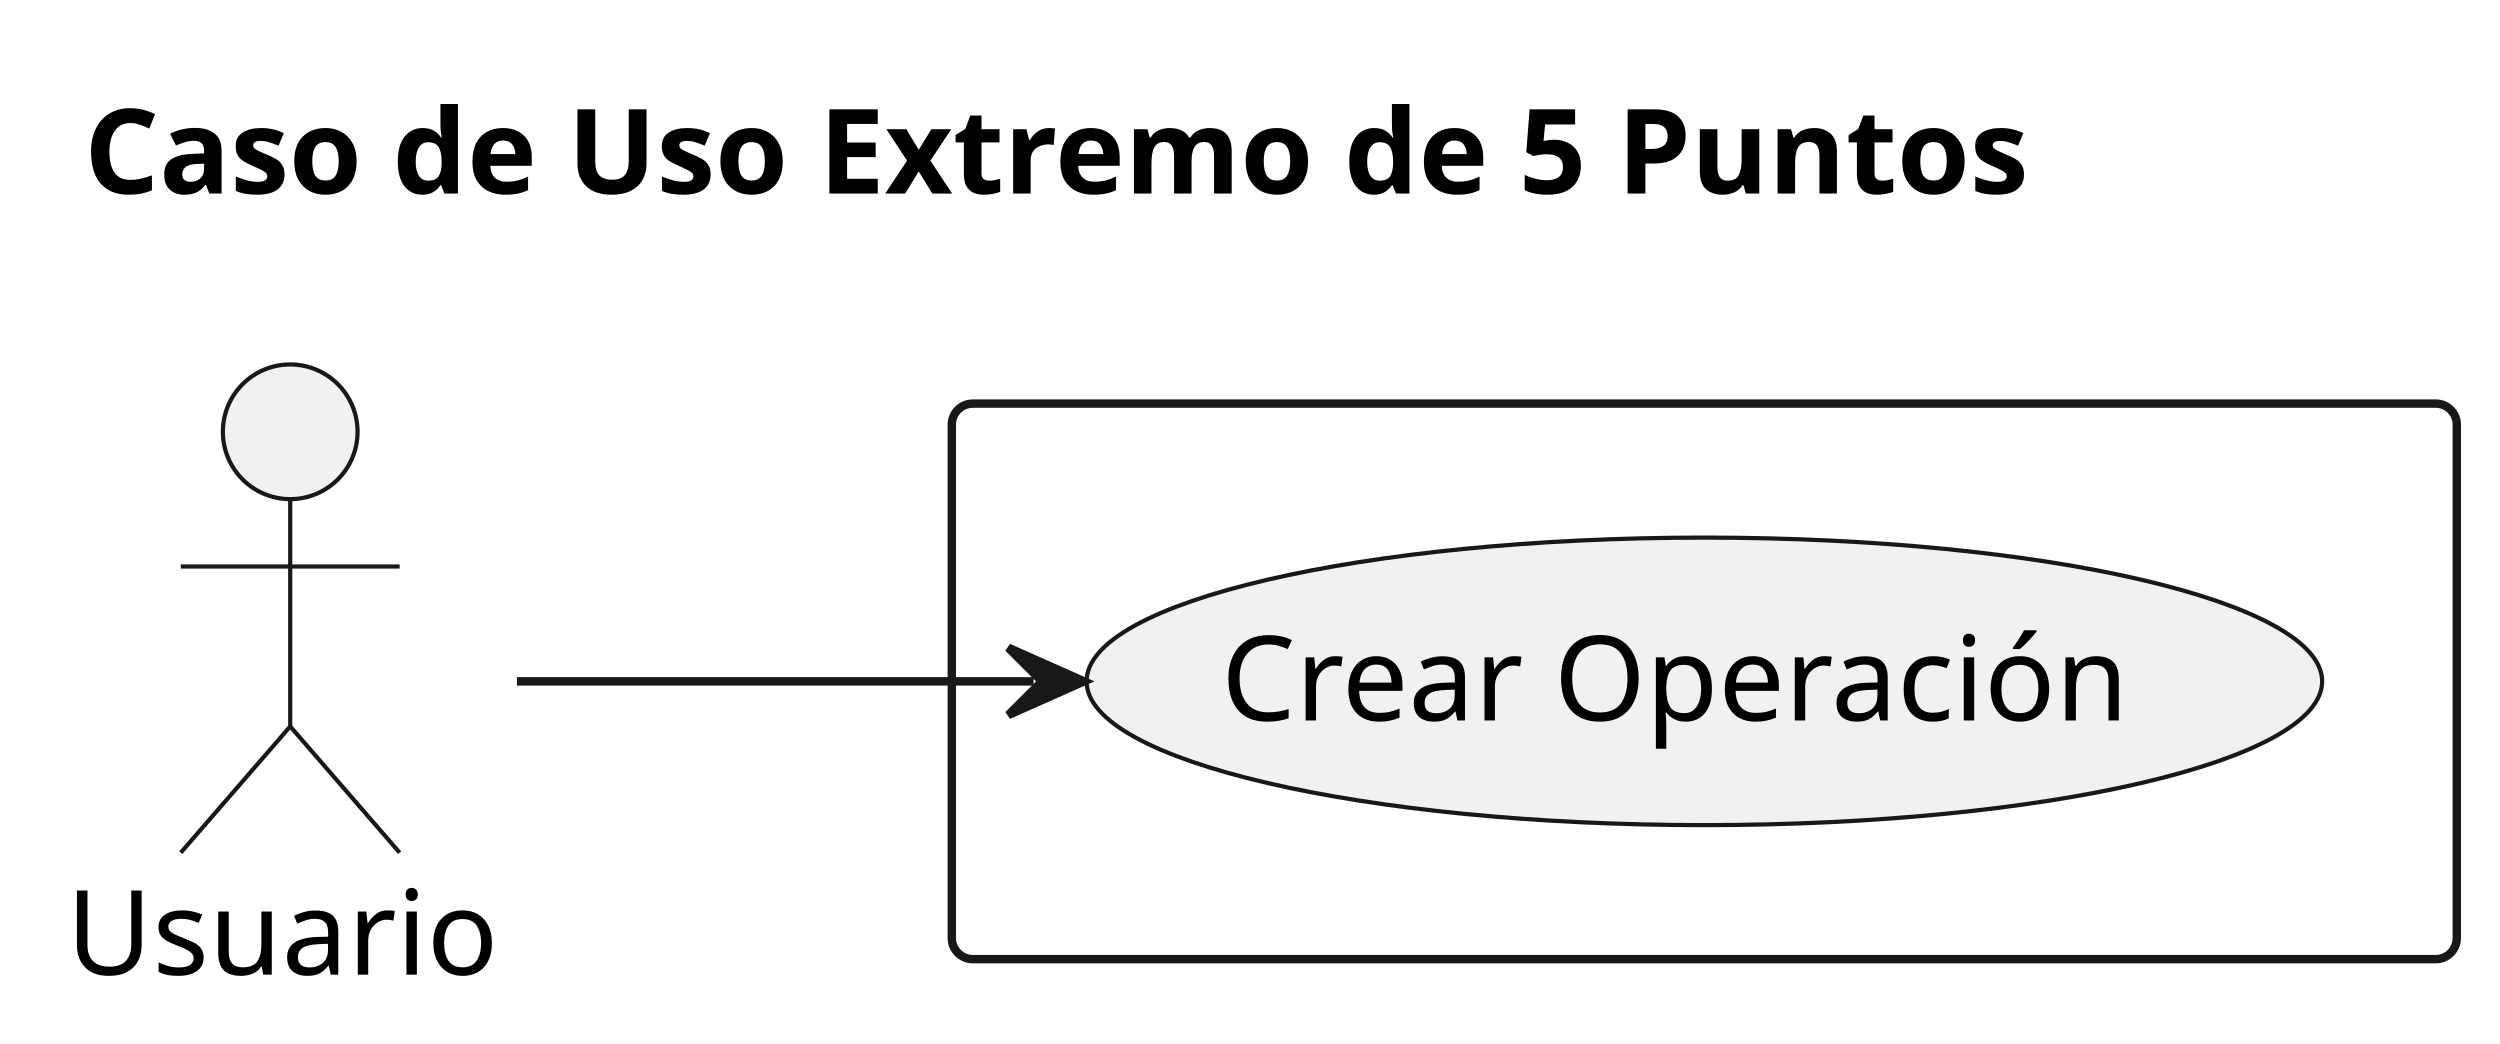
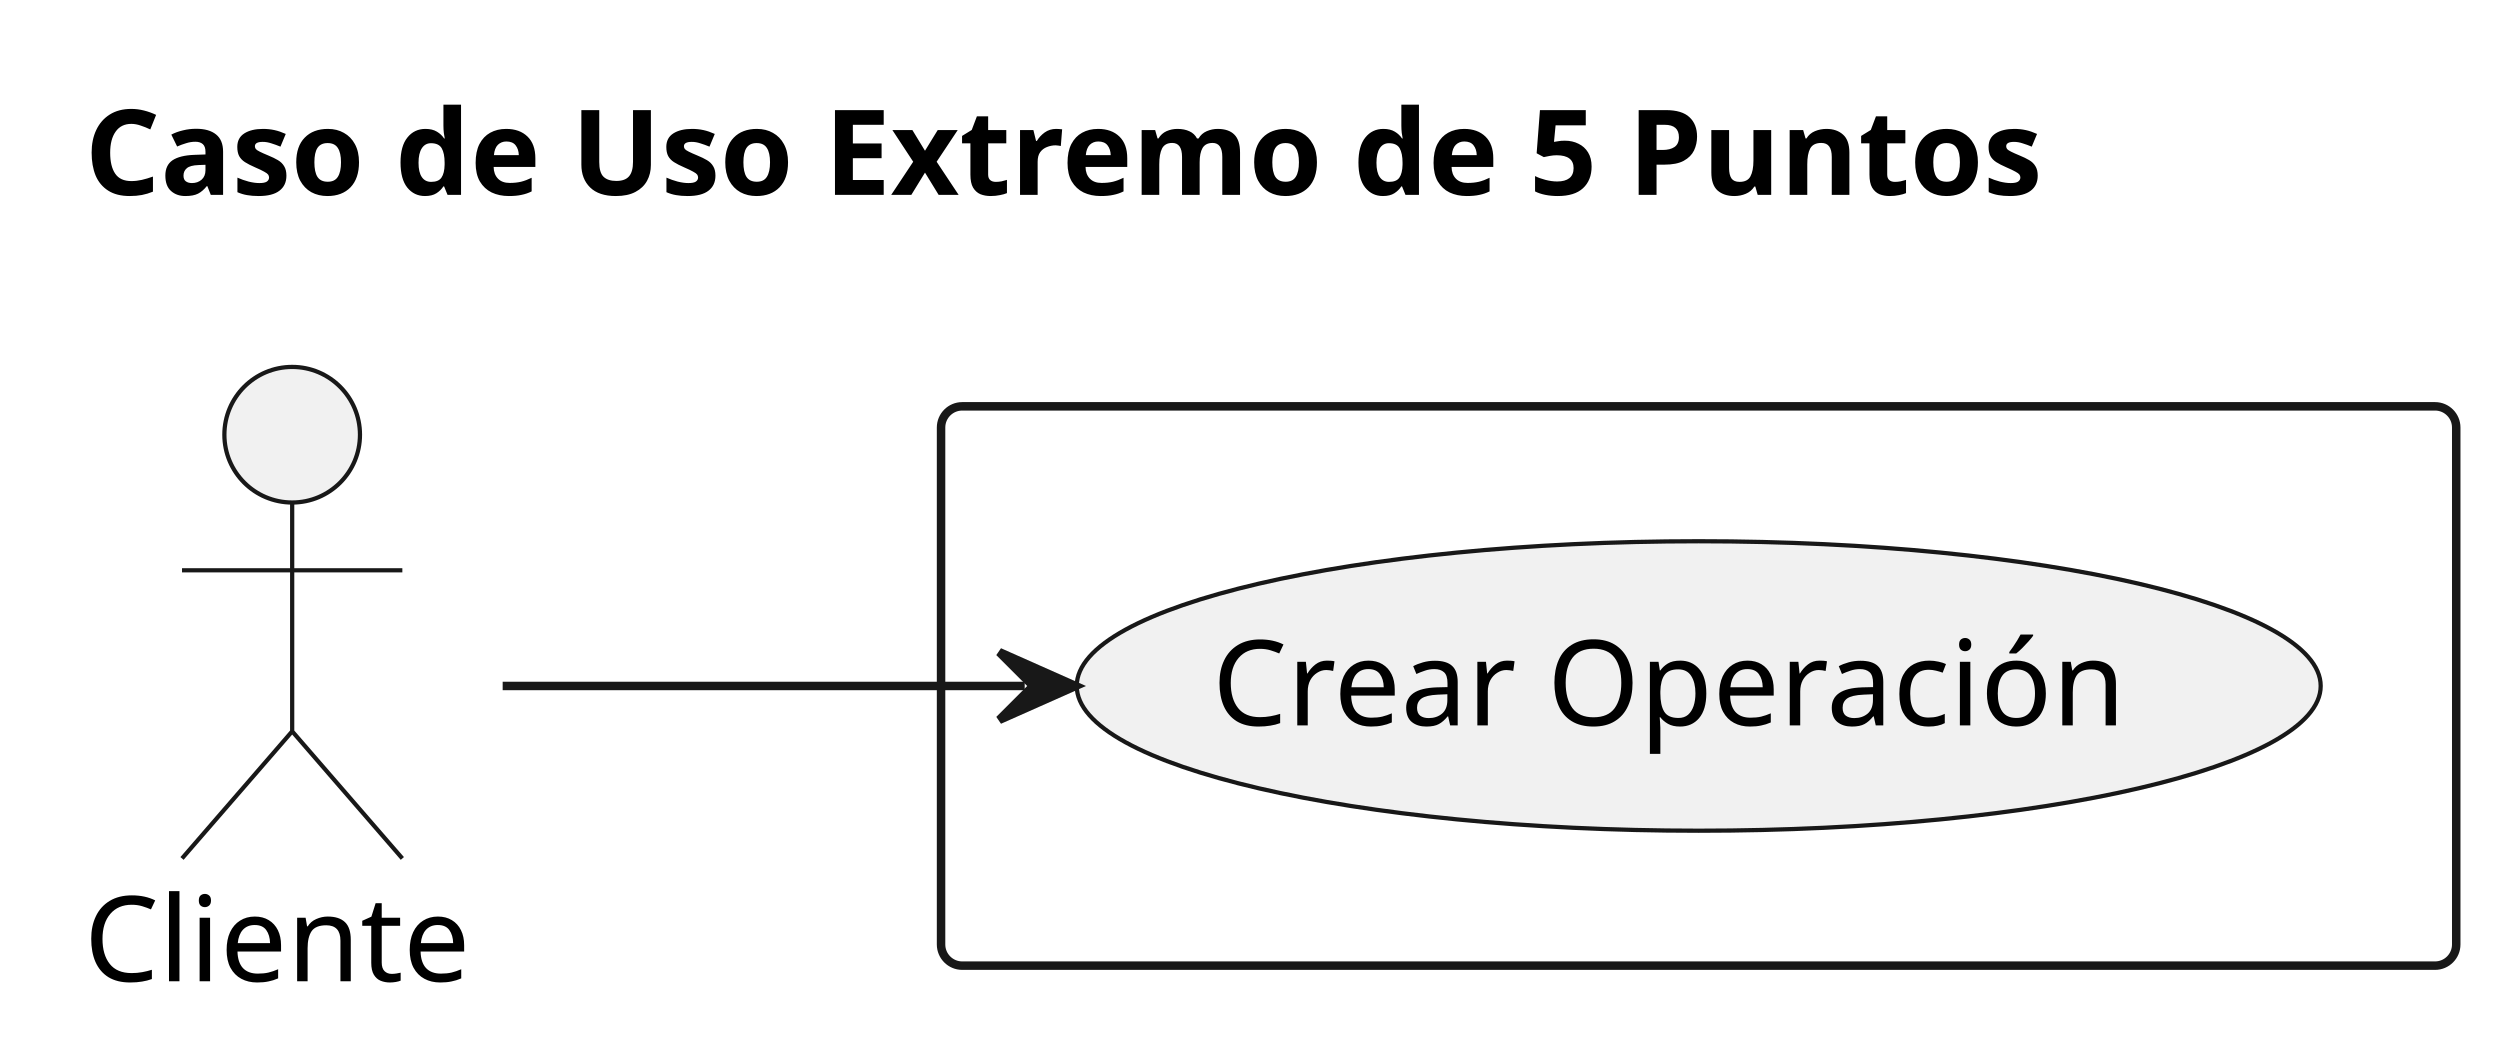
- <svg xmlns="http://www.w3.org/2000/svg" contentStyleType="text/css" data-diagram-type="DESCRIPTION" height="124px" preserveAspectRatio="none" style="width:297px;height:124px;background:#FFFFFF;" version="1.1" viewBox="0 0 297 124" width="297px" zoomAndPan="magnify">
+ <svg xmlns="http://www.w3.org/2000/svg" contentStyleType="text/css" data-diagram-type="DESCRIPTION" height="124px" preserveAspectRatio="none" style="width:295px;height:124px;background:#FFFFFF;" version="1.1" viewBox="0 0 295 124" width="295px" zoomAndPan="magnify">
  <defs />
  <g>
    <g class="title" data-source-line="1">
      <text fill="#000000" font-family="sans-serif" font-size="14" font-weight="bold" lengthAdjust="spacing" textLength="265.74" x="10" y="22.995">Caso de Uso Extremo de 5 Puntos</text>
    </g>
-     <g class="cluster" data-entity="##3" data-source-line="7" data-uid="ent0004" id="cluster_##3">
-       <rect fill="none" height="66" rx="2.5" ry="2.5" style="stroke:#181818;stroke-width:1;" width="178.79" x="113.075" y="47.947" />
+     <g class="cluster" data-entity="..3" data-source-line="7" data-uid="ent0004" id="cluster_..3">
+       <rect fill="none" height="66" rx="2.5" ry="2.5" style="stroke:#181818;stroke-width:1;" width="178.79" x="111.045" y="47.947" />
    </g>
    <g class="entity" data-entity="crear" data-source-line="8" data-uid="ent0005" id="entity_crear">
-       <ellipse cx="202.478" cy="80.946" fill="#F1F1F1" rx="73.393" ry="17.079" style="stroke:#181818;stroke-width:0.5;" />
-       <text fill="#000000" font-family="sans-serif" font-size="14" lengthAdjust="spacing" textLength="114.81" x="145.074" y="85.594">Crear Operación</text>
+       <ellipse cx="200.448" cy="80.946" fill="#F1F1F1" rx="73.393" ry="17.079" style="stroke:#181818;stroke-width:0.5;" />
+       <text fill="#000000" font-family="sans-serif" font-size="14" lengthAdjust="spacing" textLength="114.81" x="143.044" y="85.594">Crear Operación</text>
    </g>
    <g class="entity" data-entity="user" data-source-line="5" data-uid="ent0002" id="entity_user">
      <ellipse cx="34.477" cy="51.297" fill="#F1F1F1" rx="8" ry="8" style="stroke:#181818;stroke-width:0.5;" />
      <path d="M34.477,59.297 L34.477,86.297 M21.477,67.297 L47.477,67.297 M34.477,86.297 L21.477,101.297 M34.477,86.297 L47.477,101.297" fill="none" style="stroke:#181818;stroke-width:0.5;" />
-       <text fill="#000000" font-family="sans-serif" font-size="14" lengthAdjust="spacing" textLength="53.204" x="7.875" y="115.792">Usuario</text>
+       <text fill="#000000" font-family="sans-serif" font-size="14" lengthAdjust="spacing" textLength="49.144" x="9.905" y="115.792">Cliente</text>
    </g>
    <g class="link" data-entity-1="user" data-entity-2="crear" data-source-line="11" data-uid="lnk6" id="link_user_crear">
-       <path d="M61.415,80.947 C79.555,80.947 98.755,80.947 122.785,80.947" fill="none" id="user-to-crear" style="stroke:#181818;stroke-width:1;" />
-       <polygon fill="#181818" points="128.785,80.947,119.785,76.947,123.785,80.947,119.785,84.947,128.785,80.947" style="stroke:#181818;stroke-width:1;" />
-       <text fill="#000000" font-family="sans-serif" font-size="13" lengthAdjust="spacing" textLength="4.132" x="92.075" y="77.014"> </text>
+       <path d="M59.315,80.947 C77.175,80.947 96.605,80.947 120.915,80.947" fill="none" id="user-to-crear" style="stroke:#181818;stroke-width:1;" />
+       <polygon fill="#181818" points="126.915,80.947,117.915,76.947,121.915,80.947,117.915,84.947,126.915,80.947" style="stroke:#181818;stroke-width:1;" />
+       <text fill="#000000" font-family="sans-serif" font-size="13" lengthAdjust="spacing" textLength="4.132" x="90.045" y="77.014"> </text>
    </g>
  </g>
</svg>
